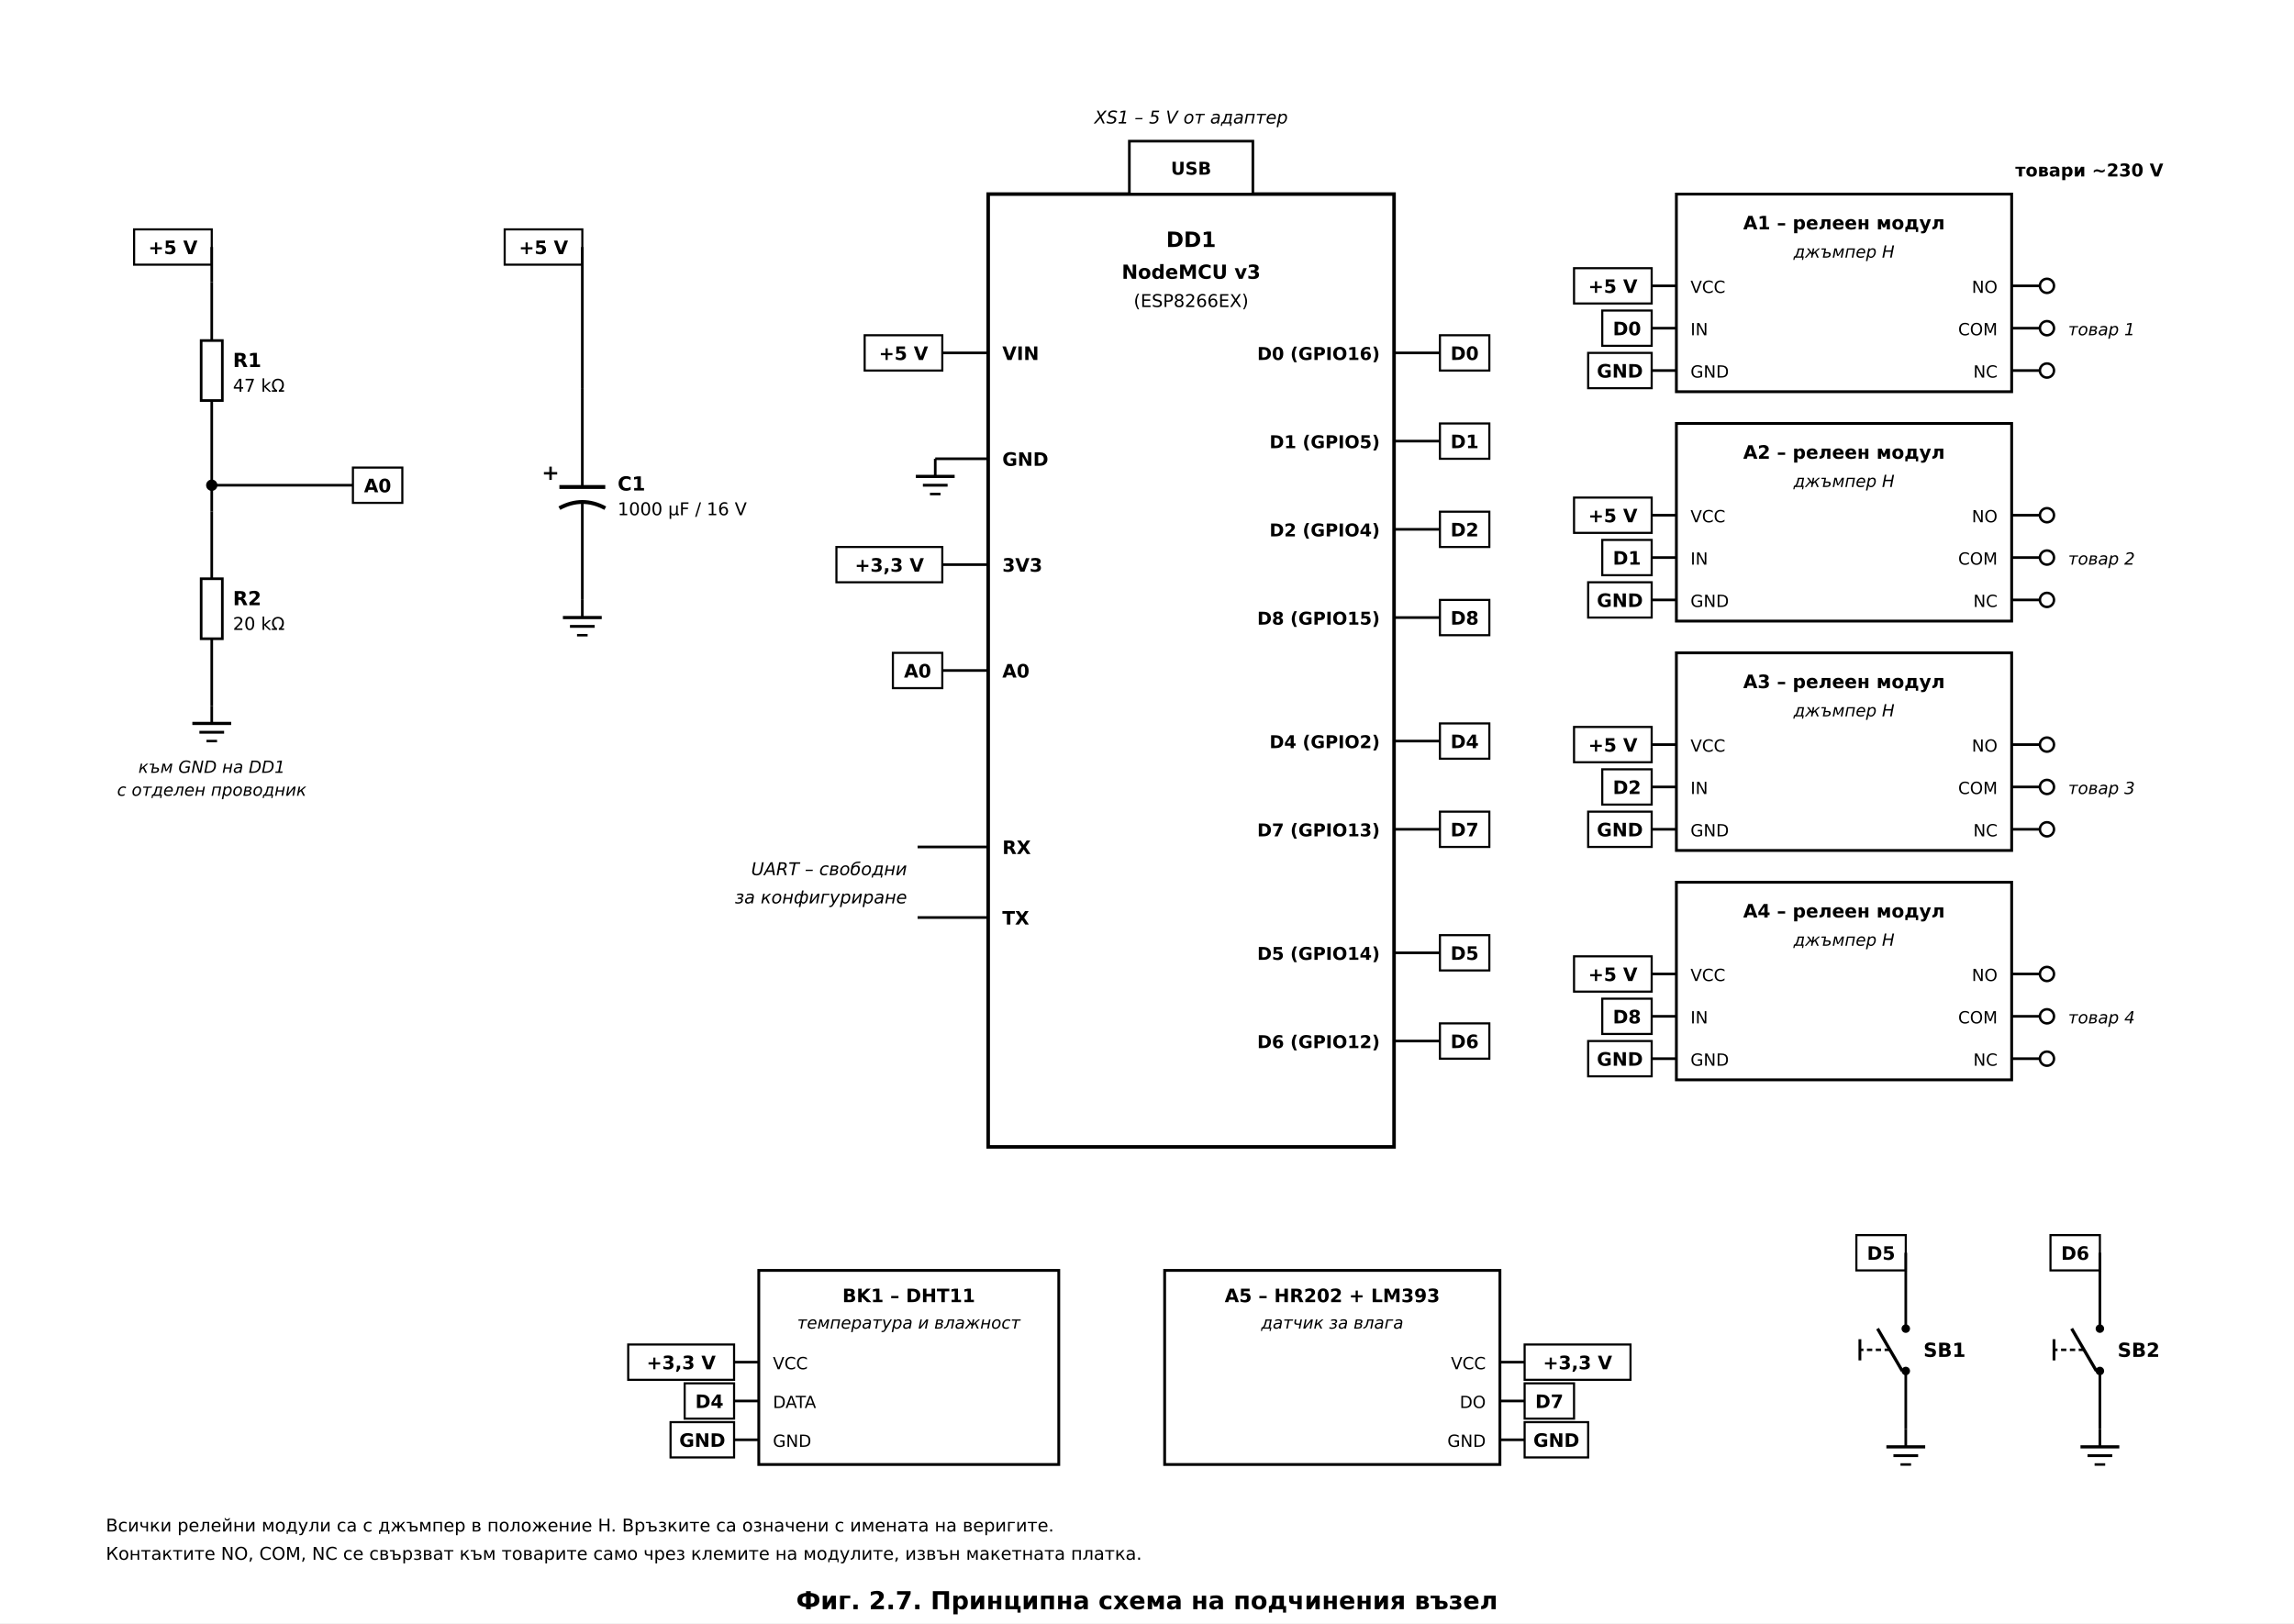
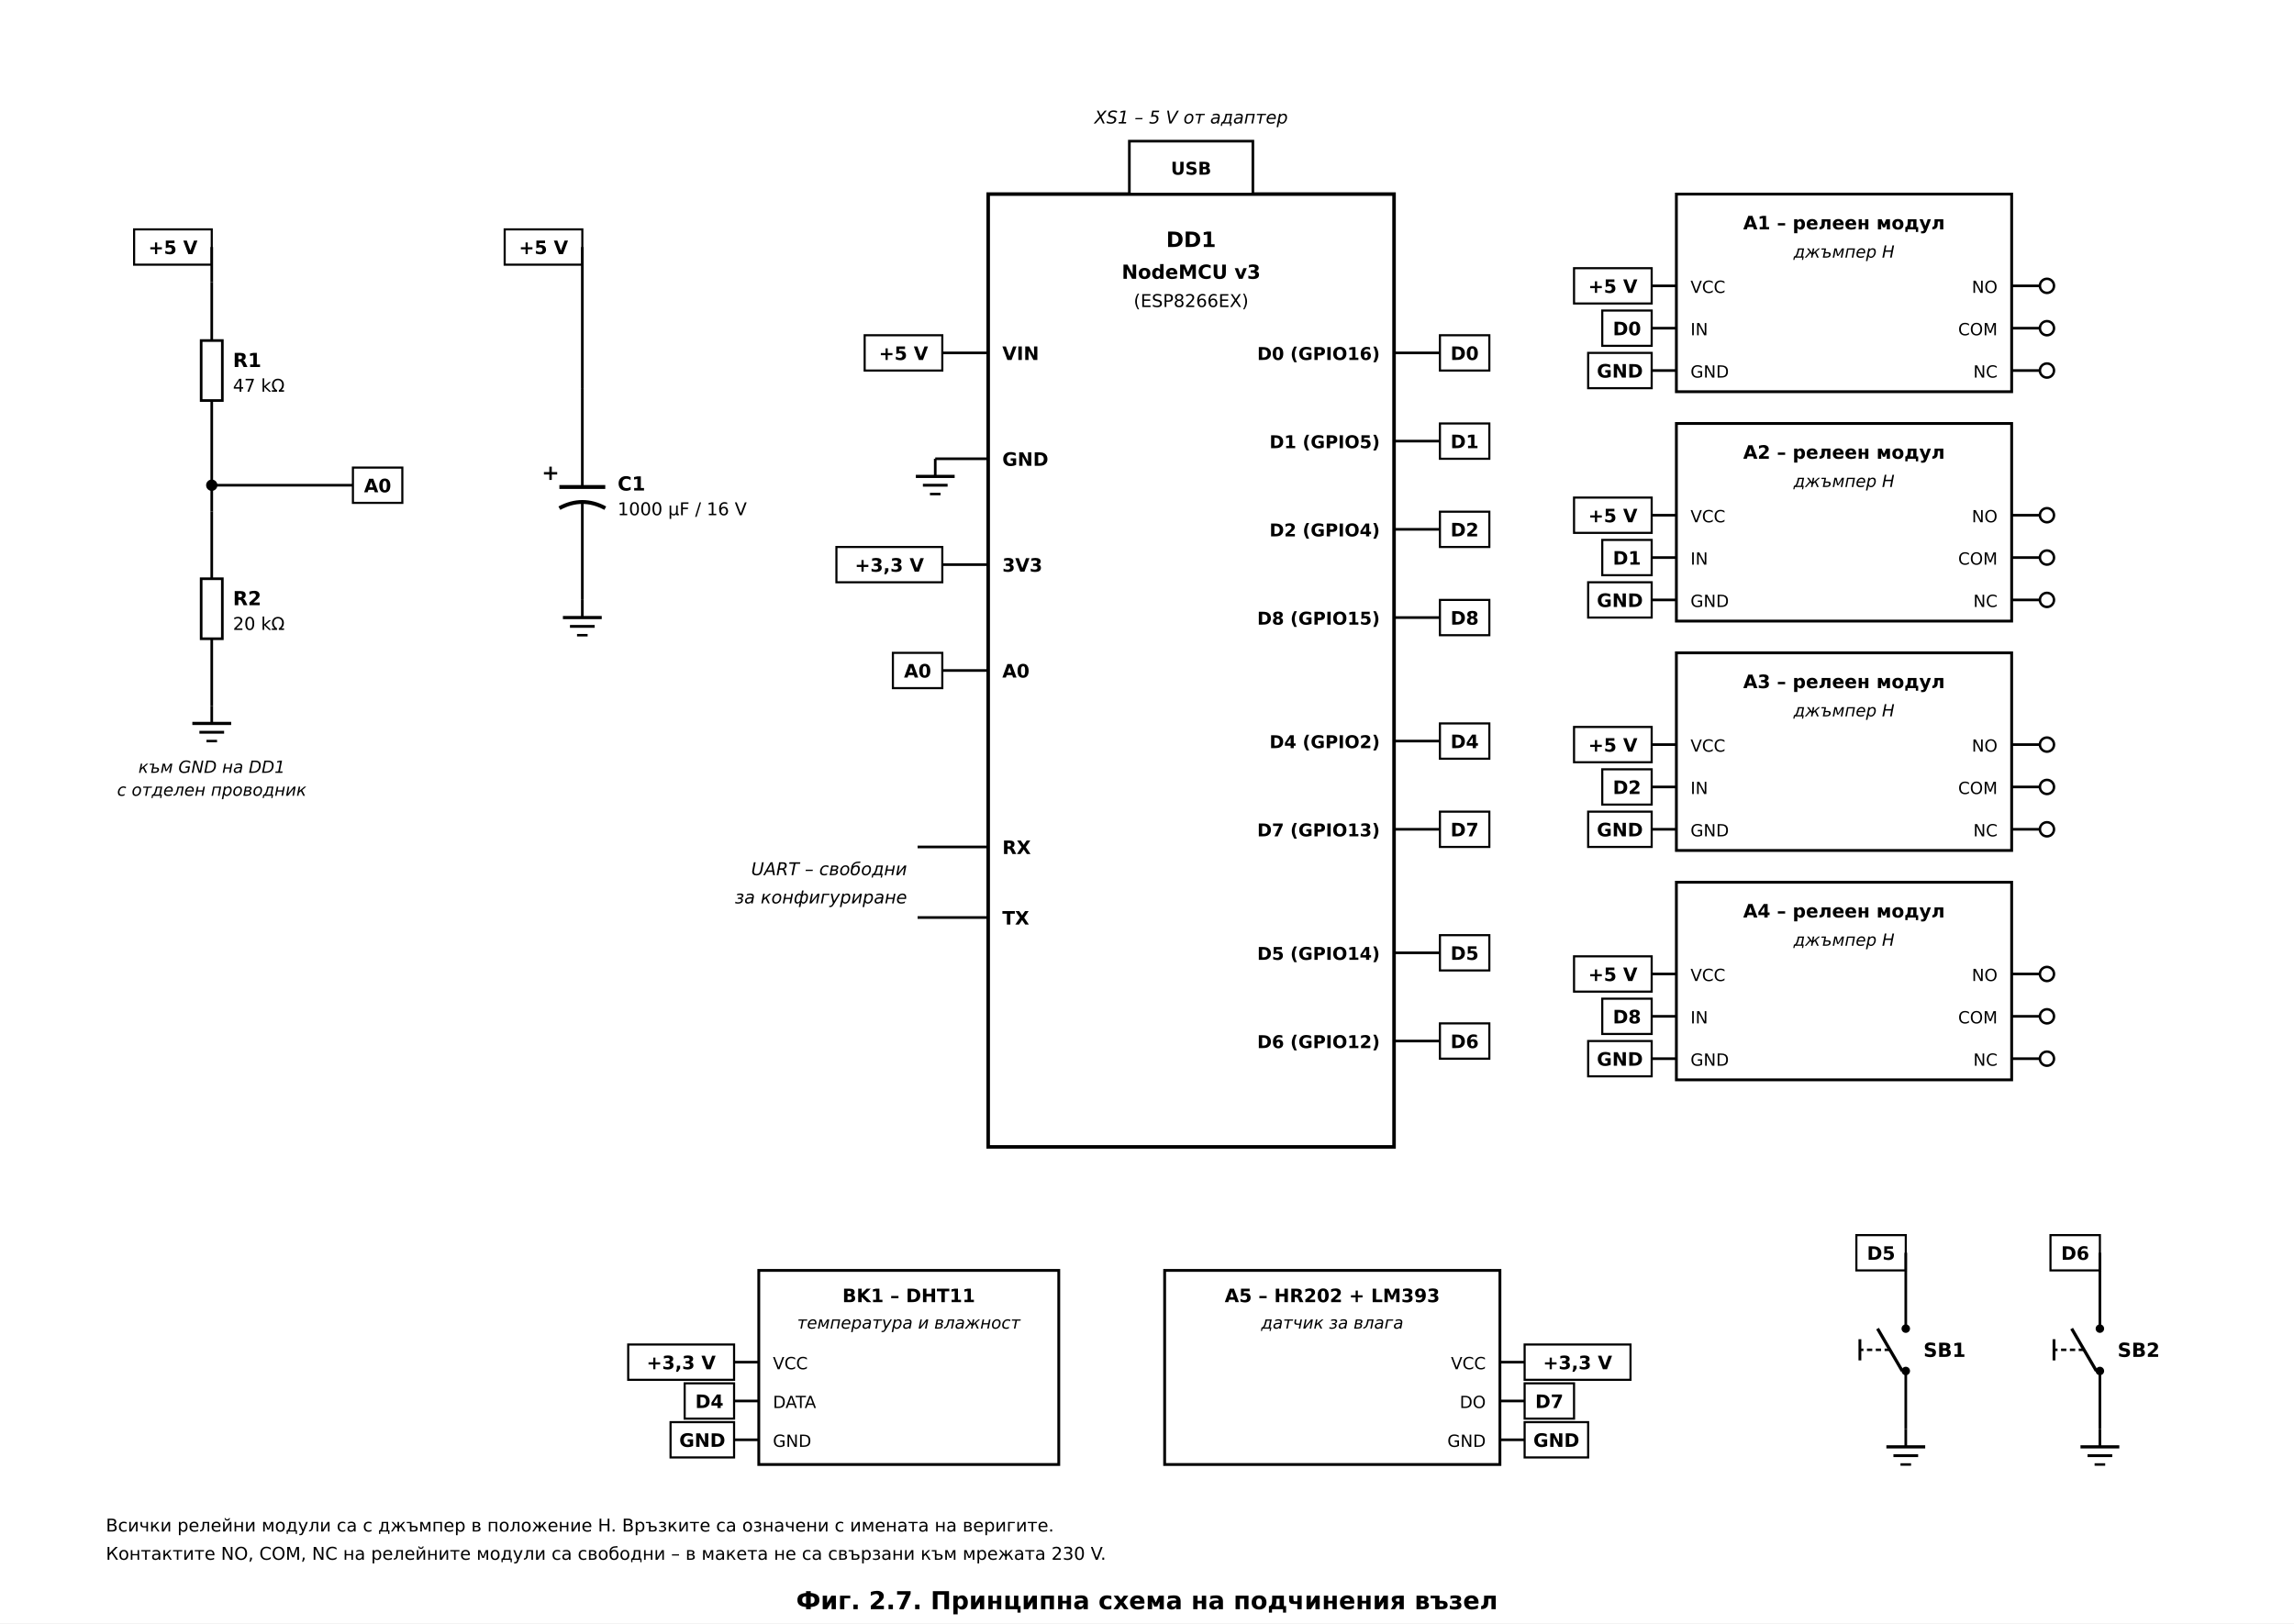
<svg xmlns="http://www.w3.org/2000/svg" width="1300" height="920" viewBox="0 0 1300 920">
  <defs>
    <marker id="a" markerWidth="9" markerHeight="7" refX="8.5" refY="3.5" orient="auto">
      <polygon points="0 0, 9 3.5, 0 7" fill="#000" />
    </marker>
    <marker id="as" markerWidth="9" markerHeight="7" refX="0.5" refY="3.5" orient="auto">
      <polygon points="9 0, 0 3.5, 9 7" fill="#000" />
    </marker>
  </defs>
  <rect width="1300" height="920" fill="#fff" />
  <rect x="560" y="110" width="230" height="540" rx="0" fill="#fff" stroke="#000" stroke-width="2" />
  <text x="675.0" y="140" font-family="DejaVu Sans, Liberation Sans, Arial, sans-serif" font-size="12" font-weight="bold" font-style="normal" text-anchor="middle" fill="#000">DD1</text>
  <text x="675.0" y="158" font-family="DejaVu Sans, Liberation Sans, Arial, sans-serif" font-size="11" font-weight="bold" font-style="normal" text-anchor="middle" fill="#000">NodeMCU v3</text>
  <text x="675.0" y="174" font-family="DejaVu Sans, Liberation Sans, Arial, sans-serif" font-size="10" font-weight="normal" font-style="normal" text-anchor="middle" fill="#000">(ESP8266EX)</text>
  <rect x="640" y="80" width="70" height="30" rx="0" fill="#fff" stroke="#000" stroke-width="1.5" />
  <text x="675" y="99" font-family="DejaVu Sans, Liberation Sans, Arial, sans-serif" font-size="10" font-weight="bold" font-style="normal" text-anchor="middle" fill="#000">USB</text>
  <text x="675" y="70" font-family="DejaVu Sans, Liberation Sans, Arial, sans-serif" font-size="10" font-weight="normal" font-style="italic" text-anchor="middle" fill="#000">XS1 – 5 V от адаптер</text>
  <text x="568" y="204" font-family="DejaVu Sans, Liberation Sans, Arial, sans-serif" font-size="10.5" font-weight="bold" font-style="normal" text-anchor="start" fill="#000">VIN</text>
  <text x="568" y="264" font-family="DejaVu Sans, Liberation Sans, Arial, sans-serif" font-size="10.5" font-weight="bold" font-style="normal" text-anchor="start" fill="#000">GND</text>
  <text x="568" y="324" font-family="DejaVu Sans, Liberation Sans, Arial, sans-serif" font-size="10.5" font-weight="bold" font-style="normal" text-anchor="start" fill="#000">3V3</text>
  <text x="568" y="384" font-family="DejaVu Sans, Liberation Sans, Arial, sans-serif" font-size="10.5" font-weight="bold" font-style="normal" text-anchor="start" fill="#000">A0</text>
  <text x="568" y="484" font-family="DejaVu Sans, Liberation Sans, Arial, sans-serif" font-size="10.5" font-weight="bold" font-style="normal" text-anchor="start" fill="#000">RX</text>
  <text x="568" y="524" font-family="DejaVu Sans, Liberation Sans, Arial, sans-serif" font-size="10.5" font-weight="bold" font-style="normal" text-anchor="start" fill="#000">TX</text>
  <text x="782" y="204" font-family="DejaVu Sans, Liberation Sans, Arial, sans-serif" font-size="10" font-weight="bold" font-style="normal" text-anchor="end" fill="#000">D0 (GPIO16)</text>
  <text x="782" y="254" font-family="DejaVu Sans, Liberation Sans, Arial, sans-serif" font-size="10" font-weight="bold" font-style="normal" text-anchor="end" fill="#000">D1 (GPIO5)</text>
  <text x="782" y="304" font-family="DejaVu Sans, Liberation Sans, Arial, sans-serif" font-size="10" font-weight="bold" font-style="normal" text-anchor="end" fill="#000">D2 (GPIO4)</text>
  <text x="782" y="354" font-family="DejaVu Sans, Liberation Sans, Arial, sans-serif" font-size="10" font-weight="bold" font-style="normal" text-anchor="end" fill="#000">D8 (GPIO15)</text>
  <text x="782" y="424" font-family="DejaVu Sans, Liberation Sans, Arial, sans-serif" font-size="10" font-weight="bold" font-style="normal" text-anchor="end" fill="#000">D4 (GPIO2)</text>
  <text x="782" y="474" font-family="DejaVu Sans, Liberation Sans, Arial, sans-serif" font-size="10" font-weight="bold" font-style="normal" text-anchor="end" fill="#000">D7 (GPIO13)</text>
  <text x="782" y="544" font-family="DejaVu Sans, Liberation Sans, Arial, sans-serif" font-size="10" font-weight="bold" font-style="normal" text-anchor="end" fill="#000">D5 (GPIO14)</text>
  <text x="782" y="594" font-family="DejaVu Sans, Liberation Sans, Arial, sans-serif" font-size="10" font-weight="bold" font-style="normal" text-anchor="end" fill="#000">D6 (GPIO12)</text>
  <line x1="534" y1="200" x2="560" y2="200" stroke="#000" stroke-width="1.5" />
  <rect x="490" y="190" width="44" height="20" rx="0" fill="#fff" stroke="#000" stroke-width="1.2" />
  <text x="512.0" y="204" font-family="DejaVu Sans, Liberation Sans, Arial, sans-serif" font-size="10.5" font-weight="bold" font-style="normal" text-anchor="middle" fill="#000">+5 V</text>
  <line x1="530" y1="260" x2="560" y2="260" stroke="#000" stroke-width="1.5" />
  <line x1="530" y1="260" x2="530" y2="270" stroke="#000" stroke-width="1.5" />
  <line x1="519" y1="270" x2="541" y2="270" stroke="#000" stroke-width="1.8" />
  <line x1="523" y1="275" x2="537" y2="275" stroke="#000" stroke-width="1.6" />
  <line x1="527" y1="280" x2="533" y2="280" stroke="#000" stroke-width="1.4" />
  <line x1="534" y1="320" x2="560" y2="320" stroke="#000" stroke-width="1.5" />
  <rect x="474" y="310" width="60" height="20" rx="0" fill="#fff" stroke="#000" stroke-width="1.2" />
  <text x="504.0" y="324" font-family="DejaVu Sans, Liberation Sans, Arial, sans-serif" font-size="10.5" font-weight="bold" font-style="normal" text-anchor="middle" fill="#000">+3,3 V</text>
  <line x1="534" y1="380" x2="560" y2="380" stroke="#000" stroke-width="1.5" />
  <rect x="506" y="370" width="28" height="20" rx="0" fill="#fff" stroke="#000" stroke-width="1.2" />
  <text x="520.0" y="384" font-family="DejaVu Sans, Liberation Sans, Arial, sans-serif" font-size="10.5" font-weight="bold" font-style="normal" text-anchor="middle" fill="#000">A0</text>
  <line x1="520" y1="480" x2="560" y2="480" stroke="#000" stroke-width="1.5" />
  <line x1="520" y1="520" x2="560" y2="520" stroke="#000" stroke-width="1.5" />
  <text x="514" y="496" font-family="DejaVu Sans, Liberation Sans, Arial, sans-serif" font-size="10" font-weight="normal" font-style="italic" text-anchor="end" fill="#000">UART – свободни</text>
  <text x="514" y="512" font-family="DejaVu Sans, Liberation Sans, Arial, sans-serif" font-size="10" font-weight="normal" font-style="italic" text-anchor="end" fill="#000">за конфигуриране</text>
  <line x1="790" y1="200" x2="816" y2="200" stroke="#000" stroke-width="1.5" />
  <rect x="816" y="190" width="28" height="20" rx="0" fill="#fff" stroke="#000" stroke-width="1.2" />
  <text x="830.0" y="204" font-family="DejaVu Sans, Liberation Sans, Arial, sans-serif" font-size="10.5" font-weight="bold" font-style="normal" text-anchor="middle" fill="#000">D0</text>
  <line x1="790" y1="250" x2="816" y2="250" stroke="#000" stroke-width="1.5" />
  <rect x="816" y="240" width="28" height="20" rx="0" fill="#fff" stroke="#000" stroke-width="1.2" />
  <text x="830.0" y="254" font-family="DejaVu Sans, Liberation Sans, Arial, sans-serif" font-size="10.5" font-weight="bold" font-style="normal" text-anchor="middle" fill="#000">D1</text>
  <line x1="790" y1="300" x2="816" y2="300" stroke="#000" stroke-width="1.5" />
  <rect x="816" y="290" width="28" height="20" rx="0" fill="#fff" stroke="#000" stroke-width="1.2" />
  <text x="830.0" y="304" font-family="DejaVu Sans, Liberation Sans, Arial, sans-serif" font-size="10.5" font-weight="bold" font-style="normal" text-anchor="middle" fill="#000">D2</text>
  <line x1="790" y1="350" x2="816" y2="350" stroke="#000" stroke-width="1.5" />
  <rect x="816" y="340" width="28" height="20" rx="0" fill="#fff" stroke="#000" stroke-width="1.2" />
  <text x="830.0" y="354" font-family="DejaVu Sans, Liberation Sans, Arial, sans-serif" font-size="10.5" font-weight="bold" font-style="normal" text-anchor="middle" fill="#000">D8</text>
  <line x1="790" y1="420" x2="816" y2="420" stroke="#000" stroke-width="1.5" />
  <rect x="816" y="410" width="28" height="20" rx="0" fill="#fff" stroke="#000" stroke-width="1.2" />
  <text x="830.0" y="424" font-family="DejaVu Sans, Liberation Sans, Arial, sans-serif" font-size="10.5" font-weight="bold" font-style="normal" text-anchor="middle" fill="#000">D4</text>
  <line x1="790" y1="470" x2="816" y2="470" stroke="#000" stroke-width="1.5" />
  <rect x="816" y="460" width="28" height="20" rx="0" fill="#fff" stroke="#000" stroke-width="1.2" />
  <text x="830.0" y="474" font-family="DejaVu Sans, Liberation Sans, Arial, sans-serif" font-size="10.5" font-weight="bold" font-style="normal" text-anchor="middle" fill="#000">D7</text>
  <line x1="790" y1="540" x2="816" y2="540" stroke="#000" stroke-width="1.5" />
  <rect x="816" y="530" width="28" height="20" rx="0" fill="#fff" stroke="#000" stroke-width="1.2" />
  <text x="830.0" y="544" font-family="DejaVu Sans, Liberation Sans, Arial, sans-serif" font-size="10.5" font-weight="bold" font-style="normal" text-anchor="middle" fill="#000">D5</text>
  <line x1="790" y1="590" x2="816" y2="590" stroke="#000" stroke-width="1.5" />
  <rect x="816" y="580" width="28" height="20" rx="0" fill="#fff" stroke="#000" stroke-width="1.2" />
  <text x="830.0" y="594" font-family="DejaVu Sans, Liberation Sans, Arial, sans-serif" font-size="10.5" font-weight="bold" font-style="normal" text-anchor="middle" fill="#000">D6</text>
  <line x1="120" y1="140" x2="120" y2="140" stroke="#000" stroke-width="1.5" />
  <rect x="76" y="130" width="44" height="20" rx="0" fill="#fff" stroke="#000" stroke-width="1.2" />
  <text x="98.0" y="144" font-family="DejaVu Sans, Liberation Sans, Arial, sans-serif" font-size="10.5" font-weight="bold" font-style="normal" text-anchor="middle" fill="#000">+5 V</text>
  <line x1="120" y1="140" x2="120" y2="160" stroke="#000" stroke-width="1.5" />
  <line x1="120" y1="160" x2="120" y2="193.0" stroke="#000" stroke-width="1.5" />
  <rect x="114.0" y="193.0" width="12" height="34" rx="0" fill="#fff" stroke="#000" stroke-width="1.5" />
  <line x1="120" y1="227.0" x2="120" y2="260" stroke="#000" stroke-width="1.5" />
  <text x="132.0" y="208.0" font-family="DejaVu Sans, Liberation Sans, Arial, sans-serif" font-size="11" font-weight="bold" font-style="normal" text-anchor="start" fill="#000">R1</text>
  <text x="132.0" y="222.0" font-family="DejaVu Sans, Liberation Sans, Arial, sans-serif" font-size="10" font-weight="normal" font-style="normal" text-anchor="start" fill="#000">47 kΩ</text>
  <circle cx="120" cy="275" r="3.2" fill="#000" />
  <line x1="120" y1="260" x2="120" y2="290" stroke="#000" stroke-width="1.5" />
  <line x1="120" y1="290" x2="120" y2="328.0" stroke="#000" stroke-width="1.5" />
  <rect x="114.0" y="328.0" width="12" height="34" rx="0" fill="#fff" stroke="#000" stroke-width="1.5" />
  <line x1="120" y1="362.0" x2="120" y2="400" stroke="#000" stroke-width="1.5" />
  <text x="132.0" y="343.0" font-family="DejaVu Sans, Liberation Sans, Arial, sans-serif" font-size="11" font-weight="bold" font-style="normal" text-anchor="start" fill="#000">R2</text>
  <text x="132.0" y="357.0" font-family="DejaVu Sans, Liberation Sans, Arial, sans-serif" font-size="10" font-weight="normal" font-style="normal" text-anchor="start" fill="#000">20 kΩ</text>
  <line x1="120" y1="275" x2="200" y2="275" stroke="#000" stroke-width="1.5" />
  <line x1="200" y1="275" x2="200" y2="275" stroke="#000" stroke-width="1.5" />
  <rect x="200" y="265" width="28" height="20" rx="0" fill="#fff" stroke="#000" stroke-width="1.2" />
  <text x="214.0" y="279" font-family="DejaVu Sans, Liberation Sans, Arial, sans-serif" font-size="10.5" font-weight="bold" font-style="normal" text-anchor="middle" fill="#000">A0</text>
  <line x1="120" y1="400" x2="120" y2="410" stroke="#000" stroke-width="1.5" />
  <line x1="109" y1="410" x2="131" y2="410" stroke="#000" stroke-width="1.8" />
  <line x1="113" y1="415" x2="127" y2="415" stroke="#000" stroke-width="1.6" />
  <line x1="117" y1="420" x2="123" y2="420" stroke="#000" stroke-width="1.4" />
  <text x="120" y="438" font-family="DejaVu Sans, Liberation Sans, Arial, sans-serif" font-size="9.5" font-weight="normal" font-style="italic" text-anchor="middle" fill="#000">към GND на DD1</text>
  <text x="120" y="451" font-family="DejaVu Sans, Liberation Sans, Arial, sans-serif" font-size="9.5" font-weight="normal" font-style="italic" text-anchor="middle" fill="#000">с отделен проводник</text>
  <line x1="330" y1="140" x2="330" y2="140" stroke="#000" stroke-width="1.5" />
  <rect x="286" y="130" width="44" height="20" rx="0" fill="#fff" stroke="#000" stroke-width="1.2" />
  <text x="308.0" y="144" font-family="DejaVu Sans, Liberation Sans, Arial, sans-serif" font-size="10.5" font-weight="bold" font-style="normal" text-anchor="middle" fill="#000">+5 V</text>
  <line x1="330" y1="140" x2="330" y2="220" stroke="#000" stroke-width="1.5" />
  <line x1="330" y1="220" x2="330" y2="276.0" stroke="#000" stroke-width="1.5" />
  <line x1="317" y1="276.0" x2="343" y2="276.0" stroke="#000" stroke-width="2.2" />
  <path d="M 317 288.0 Q 330 281.0 343 288.0" fill="none" stroke="#000" stroke-width="2.2" />
  <line x1="330" y1="285.0" x2="330" y2="340" stroke="#000" stroke-width="1.5" />
  <text x="312" y="272.0" font-family="DejaVu Sans, Liberation Sans, Arial, sans-serif" font-size="12" font-weight="bold" font-style="normal" text-anchor="middle" fill="#000">+</text>
  <text x="350" y="278.0" font-family="DejaVu Sans, Liberation Sans, Arial, sans-serif" font-size="11" font-weight="bold" font-style="normal" text-anchor="start" fill="#000">C1</text>
  <text x="350" y="292.0" font-family="DejaVu Sans, Liberation Sans, Arial, sans-serif" font-size="10" font-weight="normal" font-style="normal" text-anchor="start" fill="#000">1000 µF / 16 V</text>
  <line x1="330" y1="340" x2="330" y2="350" stroke="#000" stroke-width="1.5" />
  <line x1="319" y1="350" x2="341" y2="350" stroke="#000" stroke-width="1.8" />
  <line x1="323" y1="355" x2="337" y2="355" stroke="#000" stroke-width="1.6" />
  <line x1="327" y1="360" x2="333" y2="360" stroke="#000" stroke-width="1.4" />
-   <text x="1184" y="100" font-family="DejaVu Sans, Liberation Sans, Arial, sans-serif" font-size="10" font-weight="bold" font-style="normal" text-anchor="middle" fill="#000">товари ~230 V</text>
  <rect x="950" y="110" width="190" height="112" rx="0" fill="#fff" stroke="#000" stroke-width="1.6" />
  <text x="1045.0" y="130" font-family="DejaVu Sans, Liberation Sans, Arial, sans-serif" font-size="10.5" font-weight="bold" font-style="normal" text-anchor="middle" fill="#000">A1 – релеен модул</text>
  <text x="1045.0" y="146" font-family="DejaVu Sans, Liberation Sans, Arial, sans-serif" font-size="9.5" font-weight="normal" font-style="italic" text-anchor="middle" fill="#000">джъмпер H</text>
  <text x="958" y="166" font-family="DejaVu Sans, Liberation Sans, Arial, sans-serif" font-size="9.5" font-weight="normal" font-style="normal" text-anchor="start" fill="#000">VCC</text>
  <line x1="936" y1="162" x2="950" y2="162" stroke="#000" stroke-width="1.5" />
  <rect x="892" y="152" width="44" height="20" rx="0" fill="#fff" stroke="#000" stroke-width="1.2" />
  <text x="914.0" y="166" font-family="DejaVu Sans, Liberation Sans, Arial, sans-serif" font-size="10.5" font-weight="bold" font-style="normal" text-anchor="middle" fill="#000">+5 V</text>
  <text x="958" y="190" font-family="DejaVu Sans, Liberation Sans, Arial, sans-serif" font-size="9.5" font-weight="normal" font-style="normal" text-anchor="start" fill="#000">IN</text>
  <line x1="936" y1="186" x2="950" y2="186" stroke="#000" stroke-width="1.5" />
  <rect x="908" y="176" width="28" height="20" rx="0" fill="#fff" stroke="#000" stroke-width="1.2" />
  <text x="922.0" y="190" font-family="DejaVu Sans, Liberation Sans, Arial, sans-serif" font-size="10.5" font-weight="bold" font-style="normal" text-anchor="middle" fill="#000">D0</text>
  <text x="958" y="214" font-family="DejaVu Sans, Liberation Sans, Arial, sans-serif" font-size="9.5" font-weight="normal" font-style="normal" text-anchor="start" fill="#000">GND</text>
  <line x1="936" y1="210" x2="950" y2="210" stroke="#000" stroke-width="1.5" />
  <rect x="900" y="200" width="36" height="20" rx="0" fill="#fff" stroke="#000" stroke-width="1.2" />
  <text x="918.0" y="214" font-family="DejaVu Sans, Liberation Sans, Arial, sans-serif" font-size="10.5" font-weight="bold" font-style="normal" text-anchor="middle" fill="#000">GND</text>
  <text x="1132" y="166" font-family="DejaVu Sans, Liberation Sans, Arial, sans-serif" font-size="9.5" font-weight="normal" font-style="normal" text-anchor="end" fill="#000">NO</text>
  <line x1="1140" y1="162" x2="1156" y2="162" stroke="#000" stroke-width="1.5" />
  <circle cx="1160" cy="162" r="4" fill="#fff" stroke="#000" stroke-width="1.4" />
  <text x="1132" y="190" font-family="DejaVu Sans, Liberation Sans, Arial, sans-serif" font-size="9.5" font-weight="normal" font-style="normal" text-anchor="end" fill="#000">COM</text>
  <line x1="1140" y1="186" x2="1156" y2="186" stroke="#000" stroke-width="1.5" />
  <circle cx="1160" cy="186" r="4" fill="#fff" stroke="#000" stroke-width="1.4" />
  <text x="1132" y="214" font-family="DejaVu Sans, Liberation Sans, Arial, sans-serif" font-size="9.5" font-weight="normal" font-style="normal" text-anchor="end" fill="#000">NC</text>
  <line x1="1140" y1="210" x2="1156" y2="210" stroke="#000" stroke-width="1.5" />
  <circle cx="1160" cy="210" r="4" fill="#fff" stroke="#000" stroke-width="1.4" />
-   <text x="1172" y="190" font-family="DejaVu Sans, Liberation Sans, Arial, sans-serif" font-size="9.5" font-weight="normal" font-style="italic" text-anchor="start" fill="#000">товар 1</text>
  <rect x="950" y="240" width="190" height="112" rx="0" fill="#fff" stroke="#000" stroke-width="1.6" />
  <text x="1045.0" y="260" font-family="DejaVu Sans, Liberation Sans, Arial, sans-serif" font-size="10.5" font-weight="bold" font-style="normal" text-anchor="middle" fill="#000">A2 – релеен модул</text>
  <text x="1045.0" y="276" font-family="DejaVu Sans, Liberation Sans, Arial, sans-serif" font-size="9.5" font-weight="normal" font-style="italic" text-anchor="middle" fill="#000">джъмпер H</text>
  <text x="958" y="296" font-family="DejaVu Sans, Liberation Sans, Arial, sans-serif" font-size="9.5" font-weight="normal" font-style="normal" text-anchor="start" fill="#000">VCC</text>
  <line x1="936" y1="292" x2="950" y2="292" stroke="#000" stroke-width="1.5" />
  <rect x="892" y="282" width="44" height="20" rx="0" fill="#fff" stroke="#000" stroke-width="1.2" />
  <text x="914.0" y="296" font-family="DejaVu Sans, Liberation Sans, Arial, sans-serif" font-size="10.5" font-weight="bold" font-style="normal" text-anchor="middle" fill="#000">+5 V</text>
  <text x="958" y="320" font-family="DejaVu Sans, Liberation Sans, Arial, sans-serif" font-size="9.5" font-weight="normal" font-style="normal" text-anchor="start" fill="#000">IN</text>
  <line x1="936" y1="316" x2="950" y2="316" stroke="#000" stroke-width="1.5" />
  <rect x="908" y="306" width="28" height="20" rx="0" fill="#fff" stroke="#000" stroke-width="1.2" />
  <text x="922.0" y="320" font-family="DejaVu Sans, Liberation Sans, Arial, sans-serif" font-size="10.5" font-weight="bold" font-style="normal" text-anchor="middle" fill="#000">D1</text>
  <text x="958" y="344" font-family="DejaVu Sans, Liberation Sans, Arial, sans-serif" font-size="9.5" font-weight="normal" font-style="normal" text-anchor="start" fill="#000">GND</text>
  <line x1="936" y1="340" x2="950" y2="340" stroke="#000" stroke-width="1.5" />
  <rect x="900" y="330" width="36" height="20" rx="0" fill="#fff" stroke="#000" stroke-width="1.2" />
  <text x="918.0" y="344" font-family="DejaVu Sans, Liberation Sans, Arial, sans-serif" font-size="10.5" font-weight="bold" font-style="normal" text-anchor="middle" fill="#000">GND</text>
  <text x="1132" y="296" font-family="DejaVu Sans, Liberation Sans, Arial, sans-serif" font-size="9.5" font-weight="normal" font-style="normal" text-anchor="end" fill="#000">NO</text>
  <line x1="1140" y1="292" x2="1156" y2="292" stroke="#000" stroke-width="1.5" />
  <circle cx="1160" cy="292" r="4" fill="#fff" stroke="#000" stroke-width="1.4" />
  <text x="1132" y="320" font-family="DejaVu Sans, Liberation Sans, Arial, sans-serif" font-size="9.5" font-weight="normal" font-style="normal" text-anchor="end" fill="#000">COM</text>
  <line x1="1140" y1="316" x2="1156" y2="316" stroke="#000" stroke-width="1.5" />
  <circle cx="1160" cy="316" r="4" fill="#fff" stroke="#000" stroke-width="1.4" />
  <text x="1132" y="344" font-family="DejaVu Sans, Liberation Sans, Arial, sans-serif" font-size="9.5" font-weight="normal" font-style="normal" text-anchor="end" fill="#000">NC</text>
  <line x1="1140" y1="340" x2="1156" y2="340" stroke="#000" stroke-width="1.5" />
  <circle cx="1160" cy="340" r="4" fill="#fff" stroke="#000" stroke-width="1.4" />
-   <text x="1172" y="320" font-family="DejaVu Sans, Liberation Sans, Arial, sans-serif" font-size="9.5" font-weight="normal" font-style="italic" text-anchor="start" fill="#000">товар 2</text>
  <rect x="950" y="370" width="190" height="112" rx="0" fill="#fff" stroke="#000" stroke-width="1.6" />
  <text x="1045.0" y="390" font-family="DejaVu Sans, Liberation Sans, Arial, sans-serif" font-size="10.5" font-weight="bold" font-style="normal" text-anchor="middle" fill="#000">A3 – релеен модул</text>
  <text x="1045.0" y="406" font-family="DejaVu Sans, Liberation Sans, Arial, sans-serif" font-size="9.5" font-weight="normal" font-style="italic" text-anchor="middle" fill="#000">джъмпер H</text>
  <text x="958" y="426" font-family="DejaVu Sans, Liberation Sans, Arial, sans-serif" font-size="9.5" font-weight="normal" font-style="normal" text-anchor="start" fill="#000">VCC</text>
  <line x1="936" y1="422" x2="950" y2="422" stroke="#000" stroke-width="1.5" />
  <rect x="892" y="412" width="44" height="20" rx="0" fill="#fff" stroke="#000" stroke-width="1.2" />
  <text x="914.0" y="426" font-family="DejaVu Sans, Liberation Sans, Arial, sans-serif" font-size="10.5" font-weight="bold" font-style="normal" text-anchor="middle" fill="#000">+5 V</text>
  <text x="958" y="450" font-family="DejaVu Sans, Liberation Sans, Arial, sans-serif" font-size="9.5" font-weight="normal" font-style="normal" text-anchor="start" fill="#000">IN</text>
  <line x1="936" y1="446" x2="950" y2="446" stroke="#000" stroke-width="1.5" />
  <rect x="908" y="436" width="28" height="20" rx="0" fill="#fff" stroke="#000" stroke-width="1.2" />
  <text x="922.0" y="450" font-family="DejaVu Sans, Liberation Sans, Arial, sans-serif" font-size="10.5" font-weight="bold" font-style="normal" text-anchor="middle" fill="#000">D2</text>
  <text x="958" y="474" font-family="DejaVu Sans, Liberation Sans, Arial, sans-serif" font-size="9.5" font-weight="normal" font-style="normal" text-anchor="start" fill="#000">GND</text>
  <line x1="936" y1="470" x2="950" y2="470" stroke="#000" stroke-width="1.5" />
  <rect x="900" y="460" width="36" height="20" rx="0" fill="#fff" stroke="#000" stroke-width="1.2" />
  <text x="918.0" y="474" font-family="DejaVu Sans, Liberation Sans, Arial, sans-serif" font-size="10.5" font-weight="bold" font-style="normal" text-anchor="middle" fill="#000">GND</text>
  <text x="1132" y="426" font-family="DejaVu Sans, Liberation Sans, Arial, sans-serif" font-size="9.5" font-weight="normal" font-style="normal" text-anchor="end" fill="#000">NO</text>
  <line x1="1140" y1="422" x2="1156" y2="422" stroke="#000" stroke-width="1.5" />
  <circle cx="1160" cy="422" r="4" fill="#fff" stroke="#000" stroke-width="1.4" />
  <text x="1132" y="450" font-family="DejaVu Sans, Liberation Sans, Arial, sans-serif" font-size="9.5" font-weight="normal" font-style="normal" text-anchor="end" fill="#000">COM</text>
  <line x1="1140" y1="446" x2="1156" y2="446" stroke="#000" stroke-width="1.5" />
  <circle cx="1160" cy="446" r="4" fill="#fff" stroke="#000" stroke-width="1.4" />
  <text x="1132" y="474" font-family="DejaVu Sans, Liberation Sans, Arial, sans-serif" font-size="9.5" font-weight="normal" font-style="normal" text-anchor="end" fill="#000">NC</text>
  <line x1="1140" y1="470" x2="1156" y2="470" stroke="#000" stroke-width="1.5" />
  <circle cx="1160" cy="470" r="4" fill="#fff" stroke="#000" stroke-width="1.4" />
-   <text x="1172" y="450" font-family="DejaVu Sans, Liberation Sans, Arial, sans-serif" font-size="9.5" font-weight="normal" font-style="italic" text-anchor="start" fill="#000">товар 3</text>
  <rect x="950" y="500" width="190" height="112" rx="0" fill="#fff" stroke="#000" stroke-width="1.6" />
  <text x="1045.0" y="520" font-family="DejaVu Sans, Liberation Sans, Arial, sans-serif" font-size="10.5" font-weight="bold" font-style="normal" text-anchor="middle" fill="#000">A4 – релеен модул</text>
  <text x="1045.0" y="536" font-family="DejaVu Sans, Liberation Sans, Arial, sans-serif" font-size="9.5" font-weight="normal" font-style="italic" text-anchor="middle" fill="#000">джъмпер H</text>
  <text x="958" y="556" font-family="DejaVu Sans, Liberation Sans, Arial, sans-serif" font-size="9.5" font-weight="normal" font-style="normal" text-anchor="start" fill="#000">VCC</text>
  <line x1="936" y1="552" x2="950" y2="552" stroke="#000" stroke-width="1.5" />
  <rect x="892" y="542" width="44" height="20" rx="0" fill="#fff" stroke="#000" stroke-width="1.2" />
  <text x="914.0" y="556" font-family="DejaVu Sans, Liberation Sans, Arial, sans-serif" font-size="10.5" font-weight="bold" font-style="normal" text-anchor="middle" fill="#000">+5 V</text>
  <text x="958" y="580" font-family="DejaVu Sans, Liberation Sans, Arial, sans-serif" font-size="9.5" font-weight="normal" font-style="normal" text-anchor="start" fill="#000">IN</text>
  <line x1="936" y1="576" x2="950" y2="576" stroke="#000" stroke-width="1.5" />
  <rect x="908" y="566" width="28" height="20" rx="0" fill="#fff" stroke="#000" stroke-width="1.2" />
  <text x="922.0" y="580" font-family="DejaVu Sans, Liberation Sans, Arial, sans-serif" font-size="10.5" font-weight="bold" font-style="normal" text-anchor="middle" fill="#000">D8</text>
  <text x="958" y="604" font-family="DejaVu Sans, Liberation Sans, Arial, sans-serif" font-size="9.5" font-weight="normal" font-style="normal" text-anchor="start" fill="#000">GND</text>
  <line x1="936" y1="600" x2="950" y2="600" stroke="#000" stroke-width="1.5" />
  <rect x="900" y="590" width="36" height="20" rx="0" fill="#fff" stroke="#000" stroke-width="1.2" />
  <text x="918.0" y="604" font-family="DejaVu Sans, Liberation Sans, Arial, sans-serif" font-size="10.5" font-weight="bold" font-style="normal" text-anchor="middle" fill="#000">GND</text>
  <text x="1132" y="556" font-family="DejaVu Sans, Liberation Sans, Arial, sans-serif" font-size="9.5" font-weight="normal" font-style="normal" text-anchor="end" fill="#000">NO</text>
  <line x1="1140" y1="552" x2="1156" y2="552" stroke="#000" stroke-width="1.5" />
  <circle cx="1160" cy="552" r="4" fill="#fff" stroke="#000" stroke-width="1.4" />
  <text x="1132" y="580" font-family="DejaVu Sans, Liberation Sans, Arial, sans-serif" font-size="9.5" font-weight="normal" font-style="normal" text-anchor="end" fill="#000">COM</text>
  <line x1="1140" y1="576" x2="1156" y2="576" stroke="#000" stroke-width="1.5" />
  <circle cx="1160" cy="576" r="4" fill="#fff" stroke="#000" stroke-width="1.4" />
  <text x="1132" y="604" font-family="DejaVu Sans, Liberation Sans, Arial, sans-serif" font-size="9.5" font-weight="normal" font-style="normal" text-anchor="end" fill="#000">NC</text>
  <line x1="1140" y1="600" x2="1156" y2="600" stroke="#000" stroke-width="1.5" />
  <circle cx="1160" cy="600" r="4" fill="#fff" stroke="#000" stroke-width="1.4" />
-   <text x="1172" y="580" font-family="DejaVu Sans, Liberation Sans, Arial, sans-serif" font-size="9.5" font-weight="normal" font-style="italic" text-anchor="start" fill="#000">товар 4</text>
  <rect x="430" y="720" width="170" height="110" rx="0" fill="#fff" stroke="#000" stroke-width="1.6" />
  <text x="515" y="738" font-family="DejaVu Sans, Liberation Sans, Arial, sans-serif" font-size="10.5" font-weight="bold" font-style="normal" text-anchor="middle" fill="#000">BK1 – DHT11</text>
  <text x="515" y="753" font-family="DejaVu Sans, Liberation Sans, Arial, sans-serif" font-size="9.5" font-weight="normal" font-style="italic" text-anchor="middle" fill="#000">температура и влажност</text>
  <text x="438" y="776" font-family="DejaVu Sans, Liberation Sans, Arial, sans-serif" font-size="9.5" font-weight="normal" font-style="normal" text-anchor="start" fill="#000">VCC</text>
  <line x1="416" y1="772" x2="430" y2="772" stroke="#000" stroke-width="1.5" />
  <rect x="356" y="762" width="60" height="20" rx="0" fill="#fff" stroke="#000" stroke-width="1.2" />
  <text x="386.0" y="776" font-family="DejaVu Sans, Liberation Sans, Arial, sans-serif" font-size="10.5" font-weight="bold" font-style="normal" text-anchor="middle" fill="#000">+3,3 V</text>
  <text x="438" y="798" font-family="DejaVu Sans, Liberation Sans, Arial, sans-serif" font-size="9.5" font-weight="normal" font-style="normal" text-anchor="start" fill="#000">DATA</text>
  <line x1="416" y1="794" x2="430" y2="794" stroke="#000" stroke-width="1.5" />
  <rect x="388" y="784" width="28" height="20" rx="0" fill="#fff" stroke="#000" stroke-width="1.2" />
  <text x="402.0" y="798" font-family="DejaVu Sans, Liberation Sans, Arial, sans-serif" font-size="10.5" font-weight="bold" font-style="normal" text-anchor="middle" fill="#000">D4</text>
  <text x="438" y="820" font-family="DejaVu Sans, Liberation Sans, Arial, sans-serif" font-size="9.5" font-weight="normal" font-style="normal" text-anchor="start" fill="#000">GND</text>
  <line x1="416" y1="816" x2="430" y2="816" stroke="#000" stroke-width="1.5" />
  <rect x="380" y="806" width="36" height="20" rx="0" fill="#fff" stroke="#000" stroke-width="1.2" />
  <text x="398.0" y="820" font-family="DejaVu Sans, Liberation Sans, Arial, sans-serif" font-size="10.5" font-weight="bold" font-style="normal" text-anchor="middle" fill="#000">GND</text>
  <rect x="660" y="720" width="190" height="110" rx="0" fill="#fff" stroke="#000" stroke-width="1.6" />
  <text x="755" y="738" font-family="DejaVu Sans, Liberation Sans, Arial, sans-serif" font-size="10.5" font-weight="bold" font-style="normal" text-anchor="middle" fill="#000">A5 – HR202 + LM393</text>
  <text x="755" y="753" font-family="DejaVu Sans, Liberation Sans, Arial, sans-serif" font-size="9.5" font-weight="normal" font-style="italic" text-anchor="middle" fill="#000">датчик за влага</text>
  <text x="842" y="776" font-family="DejaVu Sans, Liberation Sans, Arial, sans-serif" font-size="9.5" font-weight="normal" font-style="normal" text-anchor="end" fill="#000">VCC</text>
  <line x1="850" y1="772" x2="864" y2="772" stroke="#000" stroke-width="1.5" />
  <rect x="864" y="762" width="60" height="20" rx="0" fill="#fff" stroke="#000" stroke-width="1.2" />
  <text x="894.0" y="776" font-family="DejaVu Sans, Liberation Sans, Arial, sans-serif" font-size="10.5" font-weight="bold" font-style="normal" text-anchor="middle" fill="#000">+3,3 V</text>
  <text x="842" y="798" font-family="DejaVu Sans, Liberation Sans, Arial, sans-serif" font-size="9.5" font-weight="normal" font-style="normal" text-anchor="end" fill="#000">DO</text>
  <line x1="850" y1="794" x2="864" y2="794" stroke="#000" stroke-width="1.5" />
  <rect x="864" y="784" width="28" height="20" rx="0" fill="#fff" stroke="#000" stroke-width="1.2" />
  <text x="878.0" y="798" font-family="DejaVu Sans, Liberation Sans, Arial, sans-serif" font-size="10.5" font-weight="bold" font-style="normal" text-anchor="middle" fill="#000">D7</text>
  <text x="842" y="820" font-family="DejaVu Sans, Liberation Sans, Arial, sans-serif" font-size="9.5" font-weight="normal" font-style="normal" text-anchor="end" fill="#000">GND</text>
  <line x1="850" y1="816" x2="864" y2="816" stroke="#000" stroke-width="1.5" />
  <rect x="864" y="806" width="36" height="20" rx="0" fill="#fff" stroke="#000" stroke-width="1.2" />
  <text x="882.0" y="820" font-family="DejaVu Sans, Liberation Sans, Arial, sans-serif" font-size="10.5" font-weight="bold" font-style="normal" text-anchor="middle" fill="#000">GND</text>
  <line x1="1080" y1="710" x2="1080" y2="710" stroke="#000" stroke-width="1.5" />
  <rect x="1052" y="700" width="28" height="20" rx="0" fill="#fff" stroke="#000" stroke-width="1.2" />
  <text x="1066.0" y="714" font-family="DejaVu Sans, Liberation Sans, Arial, sans-serif" font-size="10.5" font-weight="bold" font-style="normal" text-anchor="middle" fill="#000">D5</text>
  <line x1="1080" y1="710" x2="1080" y2="720" stroke="#000" stroke-width="1.5" />
  <line x1="1080" y1="720" x2="1080" y2="753.0" stroke="#000" stroke-width="1.5" />
  <circle cx="1080" cy="753.0" r="2.4" fill="#000" />
  <line x1="1080" y1="777.0" x2="1080" y2="810" stroke="#000" stroke-width="1.5" />
  <circle cx="1080" cy="777.0" r="2.4" fill="#000" />
  <line x1="1078" y1="777.0" x2="1064" y2="753.0" stroke="#000" stroke-width="1.8" />
  <line x1="1071" y1="765.0" x2="1054" y2="765.0" stroke="#000" stroke-width="1.4" stroke-dasharray="3 2" />
  <line x1="1054" y1="759.0" x2="1054" y2="771.0" stroke="#000" stroke-width="1.6" />
  <text x="1090" y="769.0" font-family="DejaVu Sans, Liberation Sans, Arial, sans-serif" font-size="11" font-weight="bold" font-style="normal" text-anchor="start" fill="#000">SB1</text>
  <line x1="1080" y1="810" x2="1080" y2="820" stroke="#000" stroke-width="1.5" />
  <line x1="1069" y1="820" x2="1091" y2="820" stroke="#000" stroke-width="1.8" />
  <line x1="1073" y1="825" x2="1087" y2="825" stroke="#000" stroke-width="1.6" />
  <line x1="1077" y1="830" x2="1083" y2="830" stroke="#000" stroke-width="1.4" />
  <line x1="1190" y1="710" x2="1190" y2="710" stroke="#000" stroke-width="1.5" />
  <rect x="1162" y="700" width="28" height="20" rx="0" fill="#fff" stroke="#000" stroke-width="1.2" />
  <text x="1176.0" y="714" font-family="DejaVu Sans, Liberation Sans, Arial, sans-serif" font-size="10.5" font-weight="bold" font-style="normal" text-anchor="middle" fill="#000">D6</text>
  <line x1="1190" y1="710" x2="1190" y2="720" stroke="#000" stroke-width="1.5" />
  <line x1="1190" y1="720" x2="1190" y2="753.0" stroke="#000" stroke-width="1.5" />
  <circle cx="1190" cy="753.0" r="2.4" fill="#000" />
  <line x1="1190" y1="777.0" x2="1190" y2="810" stroke="#000" stroke-width="1.5" />
  <circle cx="1190" cy="777.0" r="2.4" fill="#000" />
  <line x1="1188" y1="777.0" x2="1174" y2="753.0" stroke="#000" stroke-width="1.8" />
  <line x1="1181" y1="765.0" x2="1164" y2="765.0" stroke="#000" stroke-width="1.4" stroke-dasharray="3 2" />
  <line x1="1164" y1="759.0" x2="1164" y2="771.0" stroke="#000" stroke-width="1.6" />
  <text x="1200" y="769.0" font-family="DejaVu Sans, Liberation Sans, Arial, sans-serif" font-size="11" font-weight="bold" font-style="normal" text-anchor="start" fill="#000">SB2</text>
  <line x1="1190" y1="810" x2="1190" y2="820" stroke="#000" stroke-width="1.5" />
  <line x1="1179" y1="820" x2="1201" y2="820" stroke="#000" stroke-width="1.8" />
  <line x1="1183" y1="825" x2="1197" y2="825" stroke="#000" stroke-width="1.6" />
  <line x1="1187" y1="830" x2="1193" y2="830" stroke="#000" stroke-width="1.4" />
  <text x="60" y="868" font-family="DejaVu Sans, Liberation Sans, Arial, sans-serif" font-size="10" font-weight="normal" font-style="normal" text-anchor="start" fill="#000">Всички релейни модули са с джъмпер в положение H. Връзките са означени с имената на веригите.</text>
-   <text x="60" y="884" font-family="DejaVu Sans, Liberation Sans, Arial, sans-serif" font-size="10" font-weight="normal" font-style="normal" text-anchor="start" fill="#000">Контактите NO, COM, NC се свързват към товарите само чрез клемите на модулите, извън макетната платка.</text>
+   <text x="60" y="884" font-family="DejaVu Sans, Liberation Sans, Arial, sans-serif" font-size="10" font-weight="normal" font-style="normal" text-anchor="start" fill="#000">Контактите NO, COM, NC на релейните модули са свободни – в макета не са свързани към мрежата 230 V.</text>
  <text x="650.0" y="912" font-family="DejaVu Sans, Liberation Sans, Arial, sans-serif" font-size="14" font-weight="bold" font-style="normal" text-anchor="middle" fill="#000">Фиг. 2.7. Принципна схема на подчинения възел</text>
</svg>
